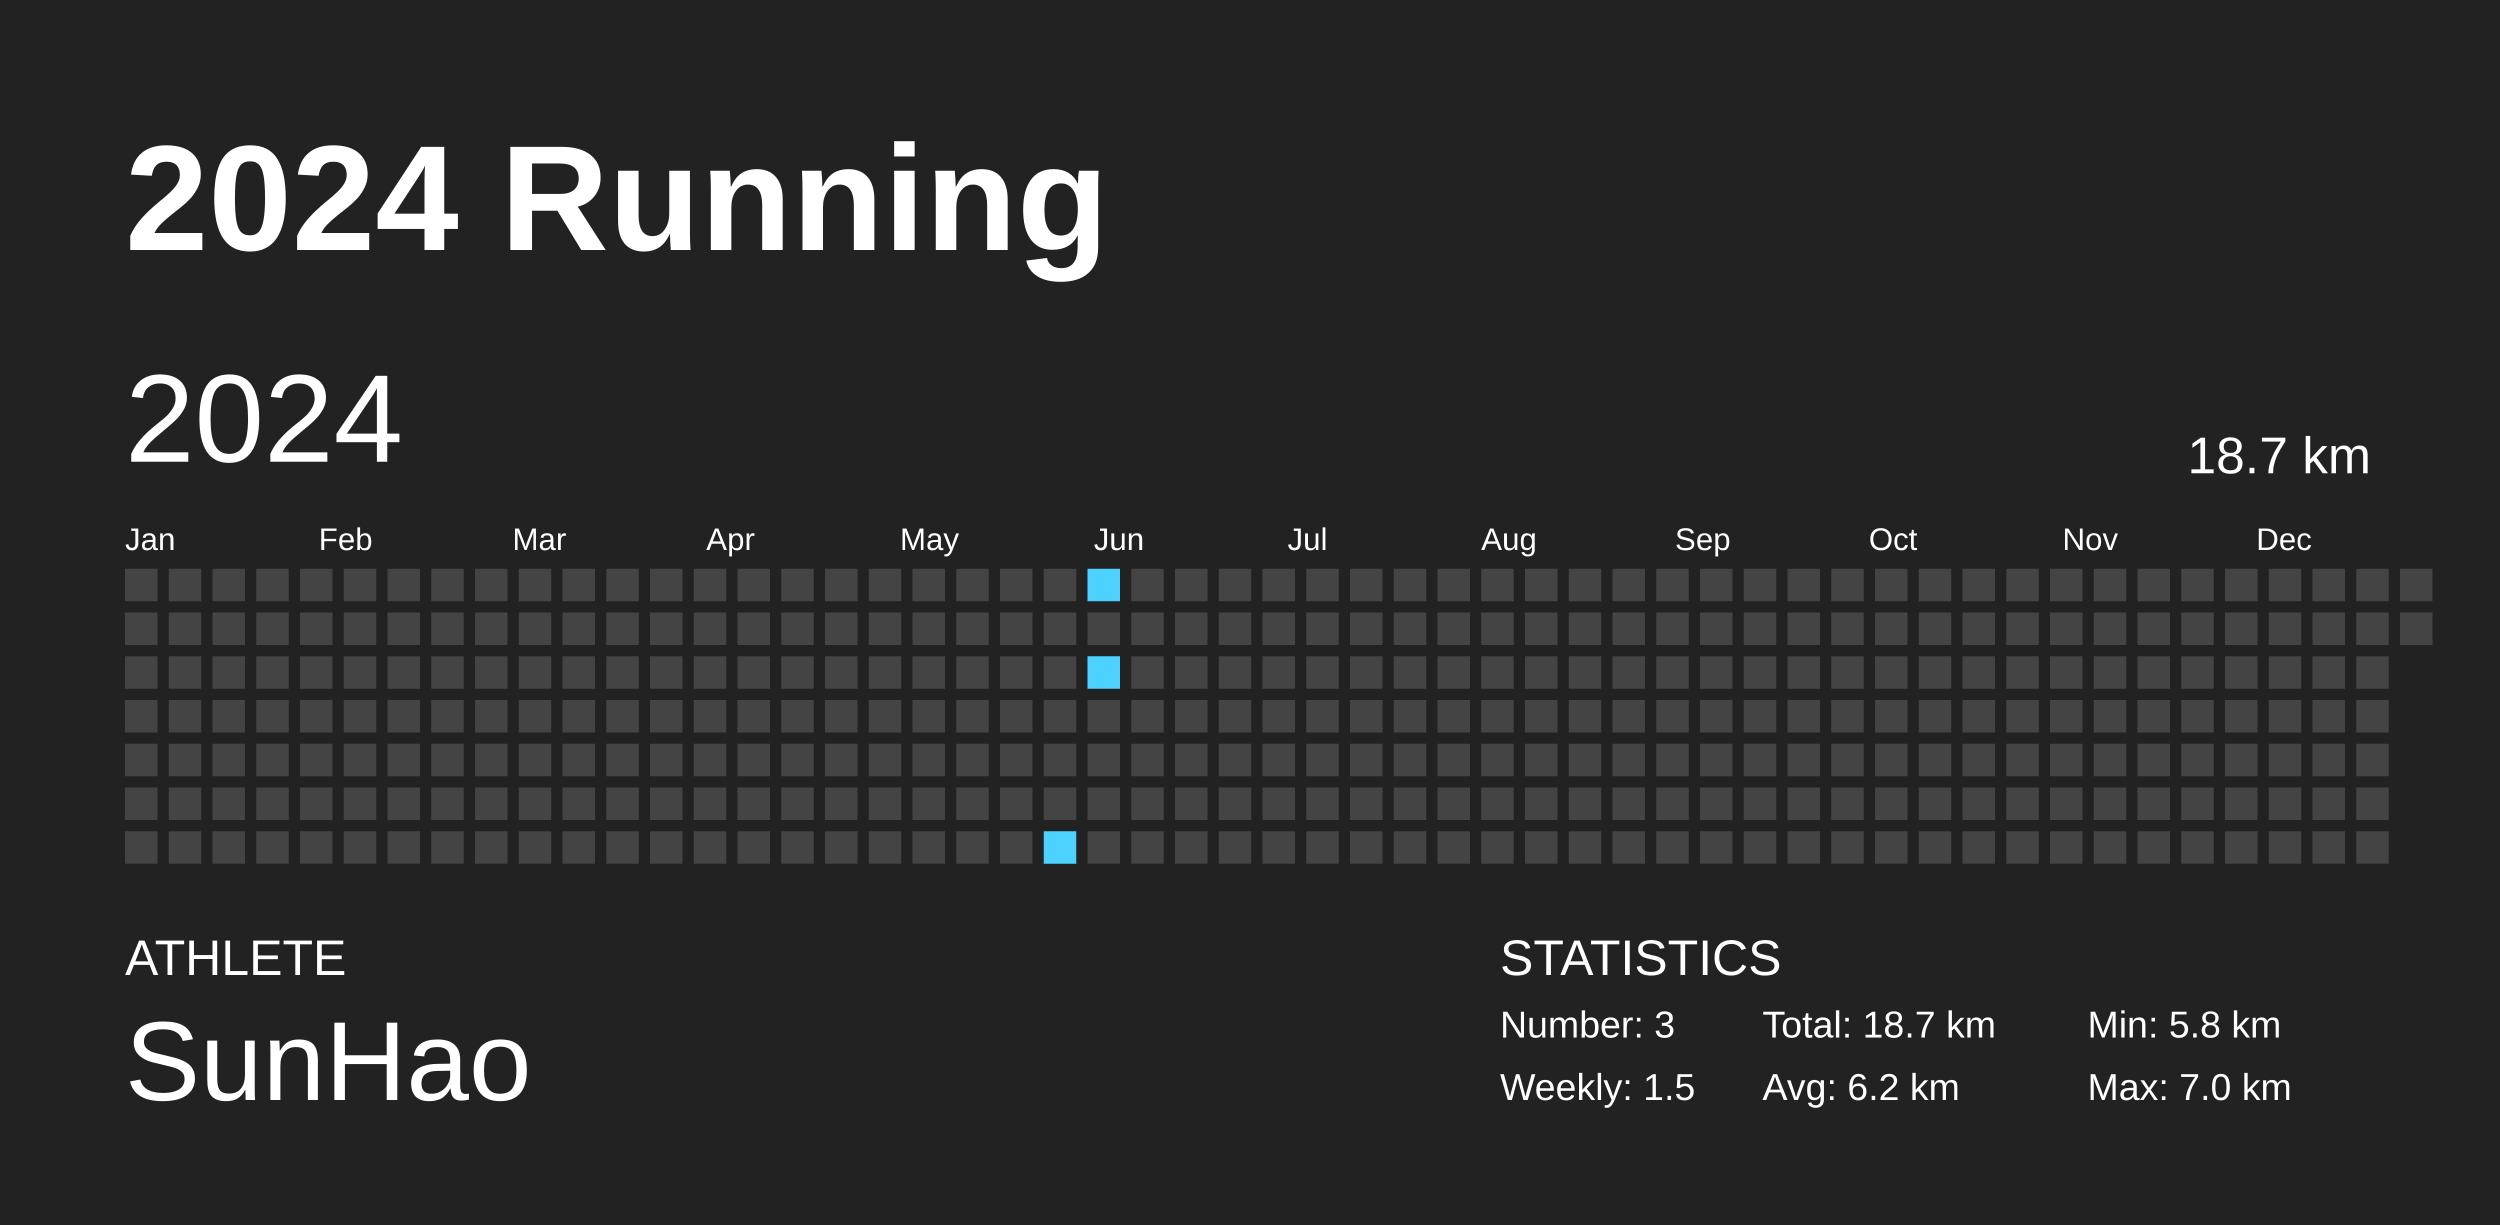
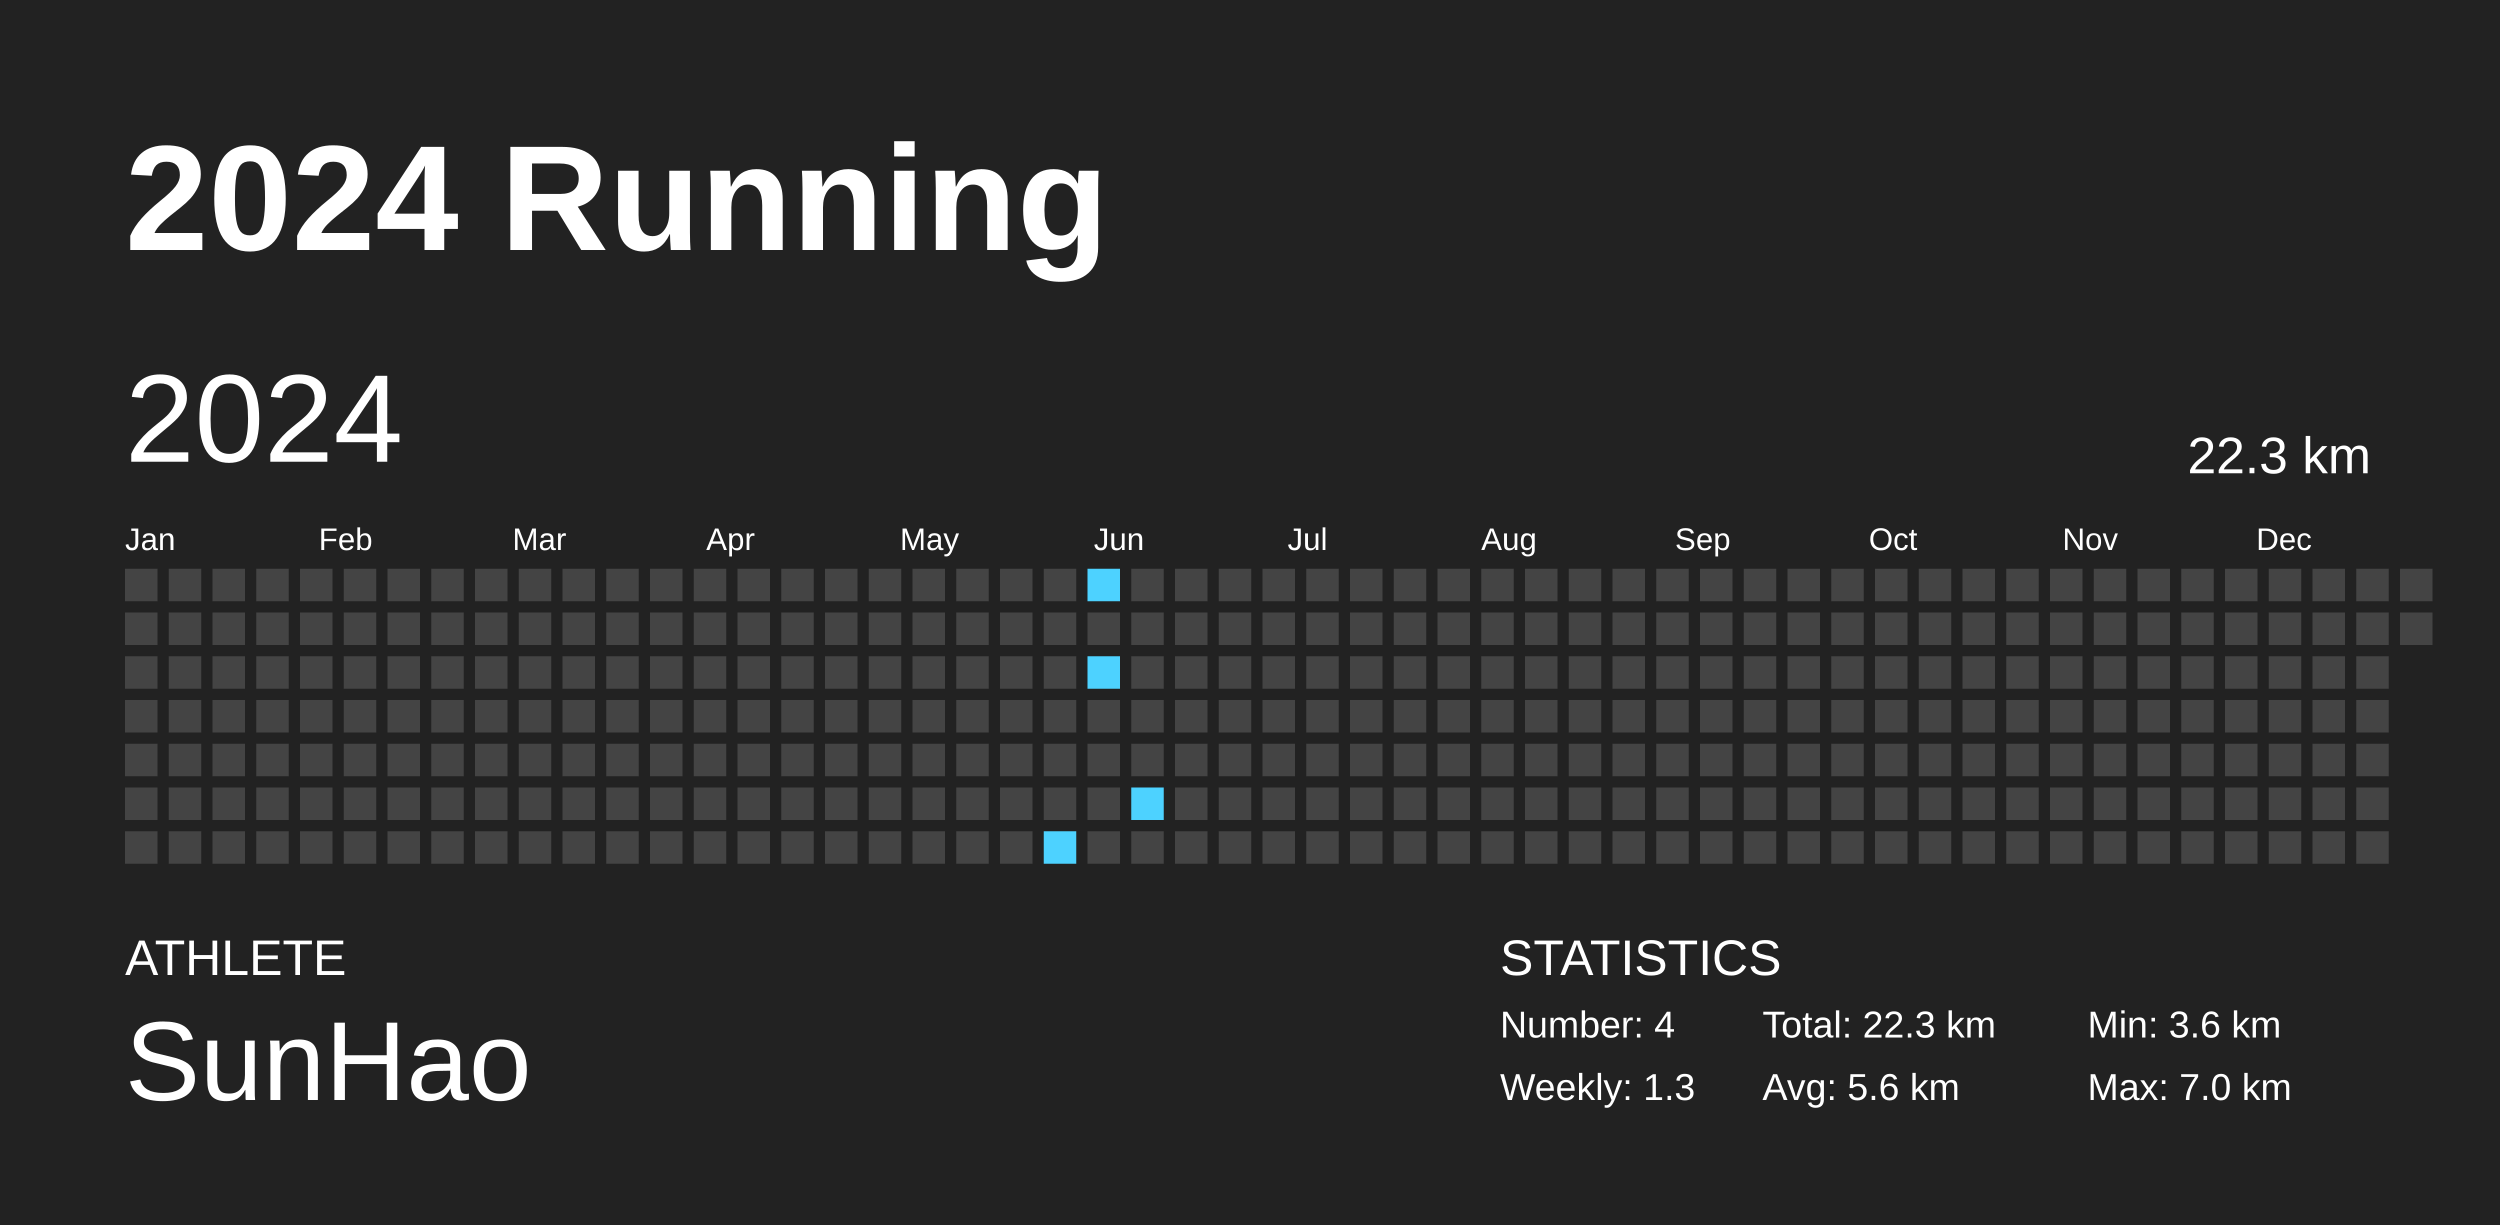
<svg xmlns="http://www.w3.org/2000/svg" baseProfile="full" height="98mm" version="1.1" viewBox="0,0,200,98" width="200mm">
  <defs />
  <rect fill="#222222" height="98" width="200" x="0" y="0" />
  <text fill="#FFFFFF" style="font-size:12px; font-family:Arial; font-weight:bold;" x="10" y="20">2024 Running</text>
  <text fill="#FFFFFF" style="font-size:4px; font-family:Arial" x="10" y="78">ATHLETE</text>
  <text fill="#FFFFFF" style="font-size:9px; font-family:Arial" x="10" y="88">SunHao</text>
  <text fill="#FFFFFF" style="font-size:4px; font-family:Arial" x="120" y="78">STATISTICS</text>
-   <text fill="#FFFFFF" style="font-size:3px; font-family:Arial" x="120" y="83">Number: 3</text>
-   <text fill="#FFFFFF" style="font-size:3px; font-family:Arial" x="120" y="88">Weekly: 1.5</text>
-   <text fill="#FFFFFF" style="font-size:3px; font-family:Arial" x="141" y="83">Total: 18.7 km</text>
-   <text fill="#FFFFFF" style="font-size:3px; font-family:Arial" x="141" y="88">Avg: 6.2 km</text>
-   <text fill="#FFFFFF" style="font-size:3px; font-family:Arial" x="167" y="83">Min: 5.8 km</text>
+   <text fill="#FFFFFF" style="font-size:3px; font-family:Arial" x="120" y="83">Number: 4</text>
+   <text fill="#FFFFFF" style="font-size:3px; font-family:Arial" x="120" y="88">Weekly: 1.3</text>
+   <text fill="#FFFFFF" style="font-size:3px; font-family:Arial" x="141" y="83">Total: 22.3 km</text>
+   <text fill="#FFFFFF" style="font-size:3px; font-family:Arial" x="141" y="88">Avg: 5.6 km</text>
+   <text fill="#FFFFFF" style="font-size:3px; font-family:Arial" x="167" y="83">Min: 3.6 km</text>
  <text fill="#FFFFFF" style="font-size:3px; font-family:Arial" x="167" y="88">Max: 7.0 km</text>
  <text dominant-baseline="hanging" fill="#FFFFFF" style="font-size:10.0px; font-family:Arial;" x="10" y="30">2024</text>
-   <text dominant-baseline="hanging" fill="#FFFFFF" style="font-size:4.125px; font-family:Arial;" x="175" y="35">18.7 km</text>
+   <text dominant-baseline="hanging" fill="#FFFFFF" style="font-size:4.125px; font-family:Arial;" x="175" y="35">22.3 km</text>
  <text fill="#FFFFFF" style="font-size:2.5px; font-family:Arial" x="10.0" y="44">Jan</text>
  <text fill="#FFFFFF" style="font-size:2.5px; font-family:Arial" x="25.5" y="44">Feb</text>
  <text fill="#FFFFFF" style="font-size:2.5px; font-family:Arial" x="41.0" y="44">Mar</text>
  <text fill="#FFFFFF" style="font-size:2.5px; font-family:Arial" x="56.5" y="44">Apr</text>
  <text fill="#FFFFFF" style="font-size:2.5px; font-family:Arial" x="72.0" y="44">May</text>
  <text fill="#FFFFFF" style="font-size:2.5px; font-family:Arial" x="87.5" y="44">Jun</text>
  <text fill="#FFFFFF" style="font-size:2.5px; font-family:Arial" x="103.0" y="44">Jul</text>
  <text fill="#FFFFFF" style="font-size:2.5px; font-family:Arial" x="118.5" y="44">Aug</text>
  <text fill="#FFFFFF" style="font-size:2.5px; font-family:Arial" x="134.0" y="44">Sep</text>
  <text fill="#FFFFFF" style="font-size:2.5px; font-family:Arial" x="149.5" y="44">Oct</text>
  <text fill="#FFFFFF" style="font-size:2.5px; font-family:Arial" x="165.0" y="44">Nov</text>
  <text fill="#FFFFFF" style="font-size:2.5px; font-family:Arial" x="180.5" y="44">Dec</text>
  <rect fill="#444444" height="2.6" width="2.6" x="10.0" y="45.5" />
  <rect fill="#444444" height="2.6" width="2.6" x="10.0" y="49.0" />
  <rect fill="#444444" height="2.6" width="2.6" x="10.0" y="52.5" />
  <rect fill="#444444" height="2.6" width="2.6" x="10.0" y="56.0" />
  <rect fill="#444444" height="2.6" width="2.6" x="10.0" y="59.5" />
  <rect fill="#444444" height="2.6" width="2.6" x="10.0" y="63.0" />
  <rect fill="#444444" height="2.6" width="2.6" x="10.0" y="66.5" />
  <rect fill="#444444" height="2.6" width="2.6" x="13.5" y="45.5" />
  <rect fill="#444444" height="2.6" width="2.6" x="13.5" y="49.0" />
  <rect fill="#444444" height="2.6" width="2.6" x="13.5" y="52.5" />
  <rect fill="#444444" height="2.6" width="2.6" x="13.5" y="56.0" />
  <rect fill="#444444" height="2.6" width="2.6" x="13.5" y="59.5" />
  <rect fill="#444444" height="2.6" width="2.6" x="13.5" y="63.0" />
  <rect fill="#444444" height="2.6" width="2.6" x="13.5" y="66.5" />
  <rect fill="#444444" height="2.6" width="2.6" x="17.0" y="45.5" />
  <rect fill="#444444" height="2.6" width="2.6" x="17.0" y="49.0" />
  <rect fill="#444444" height="2.6" width="2.6" x="17.0" y="52.5" />
  <rect fill="#444444" height="2.6" width="2.6" x="17.0" y="56.0" />
  <rect fill="#444444" height="2.6" width="2.6" x="17.0" y="59.5" />
  <rect fill="#444444" height="2.6" width="2.6" x="17.0" y="63.0" />
  <rect fill="#444444" height="2.6" width="2.6" x="17.0" y="66.5" />
  <rect fill="#444444" height="2.6" width="2.6" x="20.5" y="45.5" />
  <rect fill="#444444" height="2.6" width="2.6" x="20.5" y="49.0" />
  <rect fill="#444444" height="2.6" width="2.6" x="20.5" y="52.5" />
  <rect fill="#444444" height="2.6" width="2.6" x="20.5" y="56.0" />
  <rect fill="#444444" height="2.6" width="2.6" x="20.5" y="59.5" />
  <rect fill="#444444" height="2.6" width="2.6" x="20.5" y="63.0" />
  <rect fill="#444444" height="2.6" width="2.6" x="20.5" y="66.5" />
  <rect fill="#444444" height="2.6" width="2.6" x="24.0" y="45.5" />
  <rect fill="#444444" height="2.6" width="2.6" x="24.0" y="49.0" />
  <rect fill="#444444" height="2.6" width="2.6" x="24.0" y="52.5" />
  <rect fill="#444444" height="2.6" width="2.6" x="24.0" y="56.0" />
  <rect fill="#444444" height="2.6" width="2.6" x="24.0" y="59.5" />
  <rect fill="#444444" height="2.6" width="2.6" x="24.0" y="63.0" />
  <rect fill="#444444" height="2.6" width="2.6" x="24.0" y="66.5" />
  <rect fill="#444444" height="2.6" width="2.6" x="27.5" y="45.5" />
  <rect fill="#444444" height="2.6" width="2.6" x="27.5" y="49.0" />
  <rect fill="#444444" height="2.6" width="2.6" x="27.5" y="52.5" />
  <rect fill="#444444" height="2.6" width="2.6" x="27.5" y="56.0" />
  <rect fill="#444444" height="2.6" width="2.6" x="27.5" y="59.5" />
  <rect fill="#444444" height="2.6" width="2.6" x="27.5" y="63.0" />
  <rect fill="#444444" height="2.6" width="2.6" x="27.5" y="66.5" />
  <rect fill="#444444" height="2.6" width="2.6" x="31.0" y="45.5" />
  <rect fill="#444444" height="2.6" width="2.6" x="31.0" y="49.0" />
  <rect fill="#444444" height="2.6" width="2.6" x="31.0" y="52.5" />
  <rect fill="#444444" height="2.6" width="2.6" x="31.0" y="56.0" />
  <rect fill="#444444" height="2.6" width="2.6" x="31.0" y="59.5" />
  <rect fill="#444444" height="2.6" width="2.6" x="31.0" y="63.0" />
  <rect fill="#444444" height="2.6" width="2.6" x="31.0" y="66.5" />
  <rect fill="#444444" height="2.6" width="2.6" x="34.5" y="45.5" />
  <rect fill="#444444" height="2.6" width="2.6" x="34.5" y="49.0" />
  <rect fill="#444444" height="2.6" width="2.6" x="34.5" y="52.5" />
  <rect fill="#444444" height="2.6" width="2.6" x="34.5" y="56.0" />
  <rect fill="#444444" height="2.6" width="2.6" x="34.5" y="59.5" />
  <rect fill="#444444" height="2.6" width="2.6" x="34.5" y="63.0" />
  <rect fill="#444444" height="2.6" width="2.6" x="34.5" y="66.5" />
  <rect fill="#444444" height="2.6" width="2.6" x="38.0" y="45.5" />
  <rect fill="#444444" height="2.6" width="2.6" x="38.0" y="49.0" />
  <rect fill="#444444" height="2.6" width="2.6" x="38.0" y="52.5" />
  <rect fill="#444444" height="2.6" width="2.6" x="38.0" y="56.0" />
  <rect fill="#444444" height="2.6" width="2.6" x="38.0" y="59.5" />
  <rect fill="#444444" height="2.6" width="2.6" x="38.0" y="63.0" />
  <rect fill="#444444" height="2.6" width="2.6" x="38.0" y="66.5" />
  <rect fill="#444444" height="2.6" width="2.6" x="41.5" y="45.5" />
  <rect fill="#444444" height="2.6" width="2.6" x="41.5" y="49.0" />
  <rect fill="#444444" height="2.6" width="2.6" x="41.5" y="52.5" />
  <rect fill="#444444" height="2.6" width="2.6" x="41.5" y="56.0" />
  <rect fill="#444444" height="2.6" width="2.6" x="41.5" y="59.5" />
  <rect fill="#444444" height="2.6" width="2.6" x="41.5" y="63.0" />
  <rect fill="#444444" height="2.6" width="2.6" x="41.5" y="66.5" />
  <rect fill="#444444" height="2.6" width="2.6" x="45.0" y="45.5" />
  <rect fill="#444444" height="2.6" width="2.6" x="45.0" y="49.0" />
  <rect fill="#444444" height="2.6" width="2.6" x="45.0" y="52.5" />
  <rect fill="#444444" height="2.6" width="2.6" x="45.0" y="56.0" />
  <rect fill="#444444" height="2.6" width="2.6" x="45.0" y="59.5" />
  <rect fill="#444444" height="2.6" width="2.6" x="45.0" y="63.0" />
  <rect fill="#444444" height="2.6" width="2.6" x="45.0" y="66.5" />
  <rect fill="#444444" height="2.6" width="2.6" x="48.5" y="45.5" />
  <rect fill="#444444" height="2.6" width="2.6" x="48.5" y="49.0" />
  <rect fill="#444444" height="2.6" width="2.6" x="48.5" y="52.5" />
  <rect fill="#444444" height="2.6" width="2.6" x="48.5" y="56.0" />
  <rect fill="#444444" height="2.6" width="2.6" x="48.5" y="59.5" />
  <rect fill="#444444" height="2.6" width="2.6" x="48.5" y="63.0" />
  <rect fill="#444444" height="2.6" width="2.6" x="48.5" y="66.5" />
  <rect fill="#444444" height="2.6" width="2.6" x="52.0" y="45.5" />
  <rect fill="#444444" height="2.6" width="2.6" x="52.0" y="49.0" />
  <rect fill="#444444" height="2.6" width="2.6" x="52.0" y="52.5" />
  <rect fill="#444444" height="2.6" width="2.6" x="52.0" y="56.0" />
  <rect fill="#444444" height="2.6" width="2.6" x="52.0" y="59.5" />
  <rect fill="#444444" height="2.6" width="2.6" x="52.0" y="63.0" />
  <rect fill="#444444" height="2.6" width="2.6" x="52.0" y="66.5" />
  <rect fill="#444444" height="2.6" width="2.6" x="55.5" y="45.5" />
  <rect fill="#444444" height="2.6" width="2.6" x="55.5" y="49.0" />
  <rect fill="#444444" height="2.6" width="2.6" x="55.5" y="52.5" />
  <rect fill="#444444" height="2.6" width="2.6" x="55.5" y="56.0" />
  <rect fill="#444444" height="2.6" width="2.6" x="55.5" y="59.5" />
  <rect fill="#444444" height="2.6" width="2.6" x="55.5" y="63.0" />
  <rect fill="#444444" height="2.6" width="2.6" x="55.5" y="66.5" />
  <rect fill="#444444" height="2.6" width="2.6" x="59.0" y="45.5" />
  <rect fill="#444444" height="2.6" width="2.6" x="59.0" y="49.0" />
  <rect fill="#444444" height="2.6" width="2.6" x="59.0" y="52.5" />
  <rect fill="#444444" height="2.6" width="2.6" x="59.0" y="56.0" />
  <rect fill="#444444" height="2.6" width="2.6" x="59.0" y="59.5" />
  <rect fill="#444444" height="2.6" width="2.6" x="59.0" y="63.0" />
  <rect fill="#444444" height="2.6" width="2.6" x="59.0" y="66.5" />
  <rect fill="#444444" height="2.6" width="2.6" x="62.5" y="45.5" />
  <rect fill="#444444" height="2.6" width="2.6" x="62.5" y="49.0" />
  <rect fill="#444444" height="2.6" width="2.6" x="62.5" y="52.5" />
  <rect fill="#444444" height="2.6" width="2.6" x="62.5" y="56.0" />
  <rect fill="#444444" height="2.6" width="2.6" x="62.5" y="59.5" />
  <rect fill="#444444" height="2.6" width="2.6" x="62.5" y="63.0" />
  <rect fill="#444444" height="2.6" width="2.6" x="62.5" y="66.5" />
  <rect fill="#444444" height="2.6" width="2.6" x="66.0" y="45.5" />
  <rect fill="#444444" height="2.6" width="2.6" x="66.0" y="49.0" />
  <rect fill="#444444" height="2.6" width="2.6" x="66.0" y="52.5" />
  <rect fill="#444444" height="2.6" width="2.6" x="66.0" y="56.0" />
  <rect fill="#444444" height="2.6" width="2.6" x="66.0" y="59.5" />
  <rect fill="#444444" height="2.6" width="2.6" x="66.0" y="63.0" />
  <rect fill="#444444" height="2.6" width="2.6" x="66.0" y="66.5" />
  <rect fill="#444444" height="2.6" width="2.6" x="69.5" y="45.5" />
  <rect fill="#444444" height="2.6" width="2.6" x="69.5" y="49.0" />
  <rect fill="#444444" height="2.6" width="2.6" x="69.5" y="52.5" />
  <rect fill="#444444" height="2.6" width="2.6" x="69.5" y="56.0" />
  <rect fill="#444444" height="2.6" width="2.6" x="69.5" y="59.5" />
  <rect fill="#444444" height="2.6" width="2.6" x="69.5" y="63.0" />
  <rect fill="#444444" height="2.6" width="2.6" x="69.5" y="66.5" />
  <rect fill="#444444" height="2.6" width="2.6" x="73.0" y="45.5" />
  <rect fill="#444444" height="2.6" width="2.6" x="73.0" y="49.0" />
  <rect fill="#444444" height="2.6" width="2.6" x="73.0" y="52.5" />
  <rect fill="#444444" height="2.6" width="2.6" x="73.0" y="56.0" />
  <rect fill="#444444" height="2.6" width="2.6" x="73.0" y="59.5" />
  <rect fill="#444444" height="2.6" width="2.6" x="73.0" y="63.0" />
  <rect fill="#444444" height="2.6" width="2.6" x="73.0" y="66.5" />
  <rect fill="#444444" height="2.6" width="2.6" x="76.5" y="45.5" />
  <rect fill="#444444" height="2.6" width="2.6" x="76.5" y="49.0" />
  <rect fill="#444444" height="2.6" width="2.6" x="76.5" y="52.5" />
  <rect fill="#444444" height="2.6" width="2.6" x="76.5" y="56.0" />
  <rect fill="#444444" height="2.6" width="2.6" x="76.5" y="59.5" />
  <rect fill="#444444" height="2.6" width="2.6" x="76.5" y="63.0" />
  <rect fill="#444444" height="2.6" width="2.6" x="76.5" y="66.5" />
  <rect fill="#444444" height="2.6" width="2.6" x="80.0" y="45.5" />
  <rect fill="#444444" height="2.6" width="2.6" x="80.0" y="49.0" />
  <rect fill="#444444" height="2.6" width="2.6" x="80.0" y="52.5" />
  <rect fill="#444444" height="2.6" width="2.6" x="80.0" y="56.0" />
  <rect fill="#444444" height="2.6" width="2.6" x="80.0" y="59.5" />
  <rect fill="#444444" height="2.6" width="2.6" x="80.0" y="63.0" />
  <rect fill="#444444" height="2.6" width="2.6" x="80.0" y="66.5" />
  <rect fill="#444444" height="2.6" width="2.6" x="83.5" y="45.5" />
  <rect fill="#444444" height="2.6" width="2.6" x="83.5" y="49.0" />
  <rect fill="#444444" height="2.6" width="2.6" x="83.5" y="52.5" />
  <rect fill="#444444" height="2.6" width="2.6" x="83.5" y="56.0" />
  <rect fill="#444444" height="2.6" width="2.6" x="83.5" y="59.5" />
  <rect fill="#444444" height="2.6" width="2.6" x="83.5" y="63.0" />
  <rect fill="#4dd2ff" height="2.6" width="2.6" x="83.5" y="66.5" />
  <rect fill="#4dd2ff" height="2.6" width="2.6" x="87.0" y="45.5" />
  <rect fill="#444444" height="2.6" width="2.6" x="87.0" y="49.0" />
  <rect fill="#4dd2ff" height="2.6" width="2.6" x="87.0" y="52.5" />
  <rect fill="#444444" height="2.6" width="2.6" x="87.0" y="56.0" />
  <rect fill="#444444" height="2.6" width="2.6" x="87.0" y="59.5" />
  <rect fill="#444444" height="2.6" width="2.6" x="87.0" y="63.0" />
  <rect fill="#444444" height="2.6" width="2.6" x="87.0" y="66.5" />
  <rect fill="#444444" height="2.6" width="2.6" x="90.5" y="45.5" />
  <rect fill="#444444" height="2.6" width="2.6" x="90.5" y="49.0" />
  <rect fill="#444444" height="2.6" width="2.6" x="90.5" y="52.5" />
  <rect fill="#444444" height="2.6" width="2.6" x="90.5" y="56.0" />
  <rect fill="#444444" height="2.6" width="2.6" x="90.5" y="59.5" />
-   <rect fill="#444444" height="2.6" width="2.6" x="90.5" y="63.0" />
+   <rect fill="#4dd2ff" height="2.6" width="2.6" x="90.5" y="63.0" />
  <rect fill="#444444" height="2.6" width="2.6" x="90.5" y="66.5" />
  <rect fill="#444444" height="2.6" width="2.6" x="94.0" y="45.5" />
  <rect fill="#444444" height="2.6" width="2.6" x="94.0" y="49.0" />
  <rect fill="#444444" height="2.6" width="2.6" x="94.0" y="52.5" />
  <rect fill="#444444" height="2.6" width="2.6" x="94.0" y="56.0" />
  <rect fill="#444444" height="2.6" width="2.6" x="94.0" y="59.5" />
  <rect fill="#444444" height="2.6" width="2.6" x="94.0" y="63.0" />
  <rect fill="#444444" height="2.6" width="2.6" x="94.0" y="66.5" />
  <rect fill="#444444" height="2.6" width="2.6" x="97.5" y="45.5" />
  <rect fill="#444444" height="2.6" width="2.6" x="97.5" y="49.0" />
  <rect fill="#444444" height="2.6" width="2.6" x="97.5" y="52.5" />
  <rect fill="#444444" height="2.6" width="2.6" x="97.5" y="56.0" />
  <rect fill="#444444" height="2.6" width="2.6" x="97.5" y="59.5" />
  <rect fill="#444444" height="2.6" width="2.6" x="97.5" y="63.0" />
  <rect fill="#444444" height="2.6" width="2.6" x="97.5" y="66.5" />
  <rect fill="#444444" height="2.6" width="2.6" x="101.0" y="45.5" />
  <rect fill="#444444" height="2.6" width="2.6" x="101.0" y="49.0" />
  <rect fill="#444444" height="2.6" width="2.6" x="101.0" y="52.5" />
  <rect fill="#444444" height="2.6" width="2.6" x="101.0" y="56.0" />
  <rect fill="#444444" height="2.6" width="2.6" x="101.0" y="59.5" />
  <rect fill="#444444" height="2.6" width="2.6" x="101.0" y="63.0" />
  <rect fill="#444444" height="2.6" width="2.6" x="101.0" y="66.5" />
  <rect fill="#444444" height="2.6" width="2.6" x="104.5" y="45.5" />
  <rect fill="#444444" height="2.6" width="2.6" x="104.5" y="49.0" />
  <rect fill="#444444" height="2.6" width="2.6" x="104.5" y="52.5" />
  <rect fill="#444444" height="2.6" width="2.6" x="104.5" y="56.0" />
  <rect fill="#444444" height="2.6" width="2.6" x="104.5" y="59.5" />
  <rect fill="#444444" height="2.6" width="2.6" x="104.5" y="63.0" />
  <rect fill="#444444" height="2.6" width="2.6" x="104.5" y="66.5" />
  <rect fill="#444444" height="2.6" width="2.6" x="108.0" y="45.5" />
  <rect fill="#444444" height="2.6" width="2.6" x="108.0" y="49.0" />
  <rect fill="#444444" height="2.6" width="2.6" x="108.0" y="52.5" />
  <rect fill="#444444" height="2.6" width="2.6" x="108.0" y="56.0" />
  <rect fill="#444444" height="2.6" width="2.6" x="108.0" y="59.5" />
  <rect fill="#444444" height="2.6" width="2.6" x="108.0" y="63.0" />
  <rect fill="#444444" height="2.6" width="2.6" x="108.0" y="66.5" />
  <rect fill="#444444" height="2.6" width="2.6" x="111.5" y="45.5" />
  <rect fill="#444444" height="2.6" width="2.6" x="111.5" y="49.0" />
  <rect fill="#444444" height="2.6" width="2.6" x="111.5" y="52.5" />
  <rect fill="#444444" height="2.6" width="2.6" x="111.5" y="56.0" />
  <rect fill="#444444" height="2.6" width="2.6" x="111.5" y="59.5" />
  <rect fill="#444444" height="2.6" width="2.6" x="111.5" y="63.0" />
  <rect fill="#444444" height="2.6" width="2.6" x="111.5" y="66.5" />
  <rect fill="#444444" height="2.6" width="2.6" x="115.0" y="45.5" />
  <rect fill="#444444" height="2.6" width="2.6" x="115.0" y="49.0" />
  <rect fill="#444444" height="2.6" width="2.6" x="115.0" y="52.5" />
  <rect fill="#444444" height="2.6" width="2.6" x="115.0" y="56.0" />
  <rect fill="#444444" height="2.6" width="2.6" x="115.0" y="59.5" />
  <rect fill="#444444" height="2.6" width="2.6" x="115.0" y="63.0" />
  <rect fill="#444444" height="2.6" width="2.6" x="115.0" y="66.5" />
  <rect fill="#444444" height="2.6" width="2.6" x="118.5" y="45.5" />
  <rect fill="#444444" height="2.6" width="2.6" x="118.5" y="49.0" />
  <rect fill="#444444" height="2.6" width="2.6" x="118.5" y="52.5" />
  <rect fill="#444444" height="2.6" width="2.6" x="118.5" y="56.0" />
  <rect fill="#444444" height="2.6" width="2.6" x="118.5" y="59.5" />
  <rect fill="#444444" height="2.6" width="2.6" x="118.5" y="63.0" />
  <rect fill="#444444" height="2.6" width="2.6" x="118.5" y="66.5" />
  <rect fill="#444444" height="2.6" width="2.6" x="122.0" y="45.5" />
  <rect fill="#444444" height="2.6" width="2.6" x="122.0" y="49.0" />
  <rect fill="#444444" height="2.6" width="2.6" x="122.0" y="52.5" />
  <rect fill="#444444" height="2.6" width="2.6" x="122.0" y="56.0" />
  <rect fill="#444444" height="2.6" width="2.6" x="122.0" y="59.5" />
  <rect fill="#444444" height="2.6" width="2.6" x="122.0" y="63.0" />
  <rect fill="#444444" height="2.6" width="2.6" x="122.0" y="66.5" />
  <rect fill="#444444" height="2.6" width="2.6" x="125.5" y="45.5" />
  <rect fill="#444444" height="2.6" width="2.6" x="125.5" y="49.0" />
  <rect fill="#444444" height="2.6" width="2.6" x="125.5" y="52.5" />
  <rect fill="#444444" height="2.6" width="2.6" x="125.5" y="56.0" />
  <rect fill="#444444" height="2.6" width="2.6" x="125.5" y="59.5" />
  <rect fill="#444444" height="2.6" width="2.6" x="125.5" y="63.0" />
  <rect fill="#444444" height="2.6" width="2.6" x="125.5" y="66.5" />
  <rect fill="#444444" height="2.6" width="2.6" x="129.0" y="45.5" />
  <rect fill="#444444" height="2.6" width="2.6" x="129.0" y="49.0" />
  <rect fill="#444444" height="2.6" width="2.6" x="129.0" y="52.5" />
  <rect fill="#444444" height="2.6" width="2.6" x="129.0" y="56.0" />
  <rect fill="#444444" height="2.6" width="2.6" x="129.0" y="59.5" />
  <rect fill="#444444" height="2.6" width="2.6" x="129.0" y="63.0" />
  <rect fill="#444444" height="2.6" width="2.6" x="129.0" y="66.5" />
  <rect fill="#444444" height="2.6" width="2.6" x="132.5" y="45.5" />
  <rect fill="#444444" height="2.6" width="2.6" x="132.5" y="49.0" />
  <rect fill="#444444" height="2.6" width="2.6" x="132.5" y="52.5" />
  <rect fill="#444444" height="2.6" width="2.6" x="132.5" y="56.0" />
  <rect fill="#444444" height="2.6" width="2.6" x="132.5" y="59.5" />
  <rect fill="#444444" height="2.6" width="2.6" x="132.5" y="63.0" />
  <rect fill="#444444" height="2.6" width="2.6" x="132.5" y="66.5" />
  <rect fill="#444444" height="2.6" width="2.6" x="136.0" y="45.5" />
  <rect fill="#444444" height="2.6" width="2.6" x="136.0" y="49.0" />
  <rect fill="#444444" height="2.6" width="2.6" x="136.0" y="52.5" />
  <rect fill="#444444" height="2.6" width="2.6" x="136.0" y="56.0" />
  <rect fill="#444444" height="2.6" width="2.6" x="136.0" y="59.5" />
  <rect fill="#444444" height="2.6" width="2.6" x="136.0" y="63.0" />
  <rect fill="#444444" height="2.6" width="2.6" x="136.0" y="66.5" />
  <rect fill="#444444" height="2.6" width="2.6" x="139.5" y="45.5" />
  <rect fill="#444444" height="2.6" width="2.6" x="139.5" y="49.0" />
  <rect fill="#444444" height="2.6" width="2.6" x="139.5" y="52.5" />
  <rect fill="#444444" height="2.6" width="2.6" x="139.5" y="56.0" />
  <rect fill="#444444" height="2.6" width="2.6" x="139.5" y="59.5" />
  <rect fill="#444444" height="2.6" width="2.6" x="139.5" y="63.0" />
  <rect fill="#444444" height="2.6" width="2.6" x="139.5" y="66.5" />
  <rect fill="#444444" height="2.6" width="2.6" x="143.0" y="45.5" />
  <rect fill="#444444" height="2.6" width="2.6" x="143.0" y="49.0" />
  <rect fill="#444444" height="2.6" width="2.6" x="143.0" y="52.5" />
  <rect fill="#444444" height="2.6" width="2.6" x="143.0" y="56.0" />
  <rect fill="#444444" height="2.6" width="2.6" x="143.0" y="59.5" />
  <rect fill="#444444" height="2.6" width="2.6" x="143.0" y="63.0" />
  <rect fill="#444444" height="2.6" width="2.6" x="143.0" y="66.5" />
  <rect fill="#444444" height="2.6" width="2.6" x="146.5" y="45.5" />
  <rect fill="#444444" height="2.6" width="2.6" x="146.5" y="49.0" />
  <rect fill="#444444" height="2.6" width="2.6" x="146.5" y="52.5" />
  <rect fill="#444444" height="2.6" width="2.6" x="146.5" y="56.0" />
  <rect fill="#444444" height="2.6" width="2.6" x="146.5" y="59.5" />
  <rect fill="#444444" height="2.6" width="2.6" x="146.5" y="63.0" />
  <rect fill="#444444" height="2.6" width="2.6" x="146.5" y="66.5" />
  <rect fill="#444444" height="2.6" width="2.6" x="150.0" y="45.5" />
  <rect fill="#444444" height="2.6" width="2.6" x="150.0" y="49.0" />
  <rect fill="#444444" height="2.6" width="2.6" x="150.0" y="52.5" />
  <rect fill="#444444" height="2.6" width="2.6" x="150.0" y="56.0" />
  <rect fill="#444444" height="2.6" width="2.6" x="150.0" y="59.5" />
  <rect fill="#444444" height="2.6" width="2.6" x="150.0" y="63.0" />
  <rect fill="#444444" height="2.6" width="2.6" x="150.0" y="66.5" />
  <rect fill="#444444" height="2.6" width="2.6" x="153.5" y="45.5" />
  <rect fill="#444444" height="2.6" width="2.6" x="153.5" y="49.0" />
  <rect fill="#444444" height="2.6" width="2.6" x="153.5" y="52.5" />
  <rect fill="#444444" height="2.6" width="2.6" x="153.5" y="56.0" />
  <rect fill="#444444" height="2.6" width="2.6" x="153.5" y="59.5" />
  <rect fill="#444444" height="2.6" width="2.6" x="153.5" y="63.0" />
  <rect fill="#444444" height="2.6" width="2.6" x="153.5" y="66.5" />
  <rect fill="#444444" height="2.6" width="2.6" x="157.0" y="45.5" />
  <rect fill="#444444" height="2.6" width="2.6" x="157.0" y="49.0" />
  <rect fill="#444444" height="2.6" width="2.6" x="157.0" y="52.5" />
  <rect fill="#444444" height="2.6" width="2.6" x="157.0" y="56.0" />
  <rect fill="#444444" height="2.6" width="2.6" x="157.0" y="59.5" />
  <rect fill="#444444" height="2.6" width="2.6" x="157.0" y="63.0" />
  <rect fill="#444444" height="2.6" width="2.6" x="157.0" y="66.5" />
  <rect fill="#444444" height="2.6" width="2.6" x="160.5" y="45.5" />
  <rect fill="#444444" height="2.6" width="2.6" x="160.5" y="49.0" />
  <rect fill="#444444" height="2.6" width="2.6" x="160.5" y="52.5" />
  <rect fill="#444444" height="2.6" width="2.6" x="160.5" y="56.0" />
  <rect fill="#444444" height="2.6" width="2.6" x="160.5" y="59.5" />
  <rect fill="#444444" height="2.6" width="2.6" x="160.5" y="63.0" />
  <rect fill="#444444" height="2.6" width="2.6" x="160.5" y="66.5" />
  <rect fill="#444444" height="2.6" width="2.6" x="164.0" y="45.5" />
  <rect fill="#444444" height="2.6" width="2.6" x="164.0" y="49.0" />
  <rect fill="#444444" height="2.6" width="2.6" x="164.0" y="52.5" />
  <rect fill="#444444" height="2.6" width="2.6" x="164.0" y="56.0" />
  <rect fill="#444444" height="2.6" width="2.6" x="164.0" y="59.5" />
  <rect fill="#444444" height="2.6" width="2.6" x="164.0" y="63.0" />
  <rect fill="#444444" height="2.6" width="2.6" x="164.0" y="66.5" />
  <rect fill="#444444" height="2.6" width="2.6" x="167.5" y="45.5" />
  <rect fill="#444444" height="2.6" width="2.6" x="167.5" y="49.0" />
  <rect fill="#444444" height="2.6" width="2.6" x="167.5" y="52.5" />
  <rect fill="#444444" height="2.6" width="2.6" x="167.5" y="56.0" />
  <rect fill="#444444" height="2.6" width="2.6" x="167.5" y="59.5" />
  <rect fill="#444444" height="2.6" width="2.6" x="167.5" y="63.0" />
  <rect fill="#444444" height="2.6" width="2.6" x="167.5" y="66.5" />
  <rect fill="#444444" height="2.6" width="2.6" x="171.0" y="45.5" />
  <rect fill="#444444" height="2.6" width="2.6" x="171.0" y="49.0" />
  <rect fill="#444444" height="2.6" width="2.6" x="171.0" y="52.5" />
  <rect fill="#444444" height="2.6" width="2.6" x="171.0" y="56.0" />
  <rect fill="#444444" height="2.6" width="2.6" x="171.0" y="59.5" />
  <rect fill="#444444" height="2.6" width="2.6" x="171.0" y="63.0" />
  <rect fill="#444444" height="2.6" width="2.6" x="171.0" y="66.5" />
  <rect fill="#444444" height="2.6" width="2.6" x="174.5" y="45.5" />
  <rect fill="#444444" height="2.6" width="2.6" x="174.5" y="49.0" />
  <rect fill="#444444" height="2.6" width="2.6" x="174.5" y="52.5" />
  <rect fill="#444444" height="2.6" width="2.6" x="174.5" y="56.0" />
  <rect fill="#444444" height="2.6" width="2.6" x="174.5" y="59.5" />
  <rect fill="#444444" height="2.6" width="2.6" x="174.5" y="63.0" />
  <rect fill="#444444" height="2.6" width="2.6" x="174.5" y="66.5" />
  <rect fill="#444444" height="2.6" width="2.6" x="178.0" y="45.5" />
  <rect fill="#444444" height="2.6" width="2.6" x="178.0" y="49.0" />
  <rect fill="#444444" height="2.6" width="2.6" x="178.0" y="52.5" />
  <rect fill="#444444" height="2.6" width="2.6" x="178.0" y="56.0" />
  <rect fill="#444444" height="2.6" width="2.6" x="178.0" y="59.5" />
  <rect fill="#444444" height="2.6" width="2.6" x="178.0" y="63.0" />
  <rect fill="#444444" height="2.6" width="2.6" x="178.0" y="66.5" />
  <rect fill="#444444" height="2.6" width="2.6" x="181.5" y="45.5" />
  <rect fill="#444444" height="2.6" width="2.6" x="181.5" y="49.0" />
  <rect fill="#444444" height="2.6" width="2.6" x="181.5" y="52.5" />
  <rect fill="#444444" height="2.6" width="2.6" x="181.5" y="56.0" />
  <rect fill="#444444" height="2.6" width="2.6" x="181.5" y="59.5" />
  <rect fill="#444444" height="2.6" width="2.6" x="181.5" y="63.0" />
  <rect fill="#444444" height="2.6" width="2.6" x="181.5" y="66.5" />
  <rect fill="#444444" height="2.6" width="2.6" x="185.0" y="45.5" />
  <rect fill="#444444" height="2.6" width="2.6" x="185.0" y="49.0" />
  <rect fill="#444444" height="2.6" width="2.6" x="185.0" y="52.5" />
  <rect fill="#444444" height="2.6" width="2.6" x="185.0" y="56.0" />
  <rect fill="#444444" height="2.6" width="2.6" x="185.0" y="59.5" />
  <rect fill="#444444" height="2.6" width="2.6" x="185.0" y="63.0" />
  <rect fill="#444444" height="2.6" width="2.6" x="185.0" y="66.5" />
  <rect fill="#444444" height="2.6" width="2.6" x="188.5" y="45.5" />
  <rect fill="#444444" height="2.6" width="2.6" x="188.5" y="49.0" />
  <rect fill="#444444" height="2.6" width="2.6" x="188.5" y="52.5" />
  <rect fill="#444444" height="2.6" width="2.6" x="188.5" y="56.0" />
  <rect fill="#444444" height="2.6" width="2.6" x="188.5" y="59.5" />
  <rect fill="#444444" height="2.6" width="2.6" x="188.5" y="63.0" />
  <rect fill="#444444" height="2.6" width="2.6" x="188.5" y="66.5" />
  <rect fill="#444444" height="2.6" width="2.6" x="192.0" y="45.5" />
  <rect fill="#444444" height="2.6" width="2.6" x="192.0" y="49.0" />
</svg>
